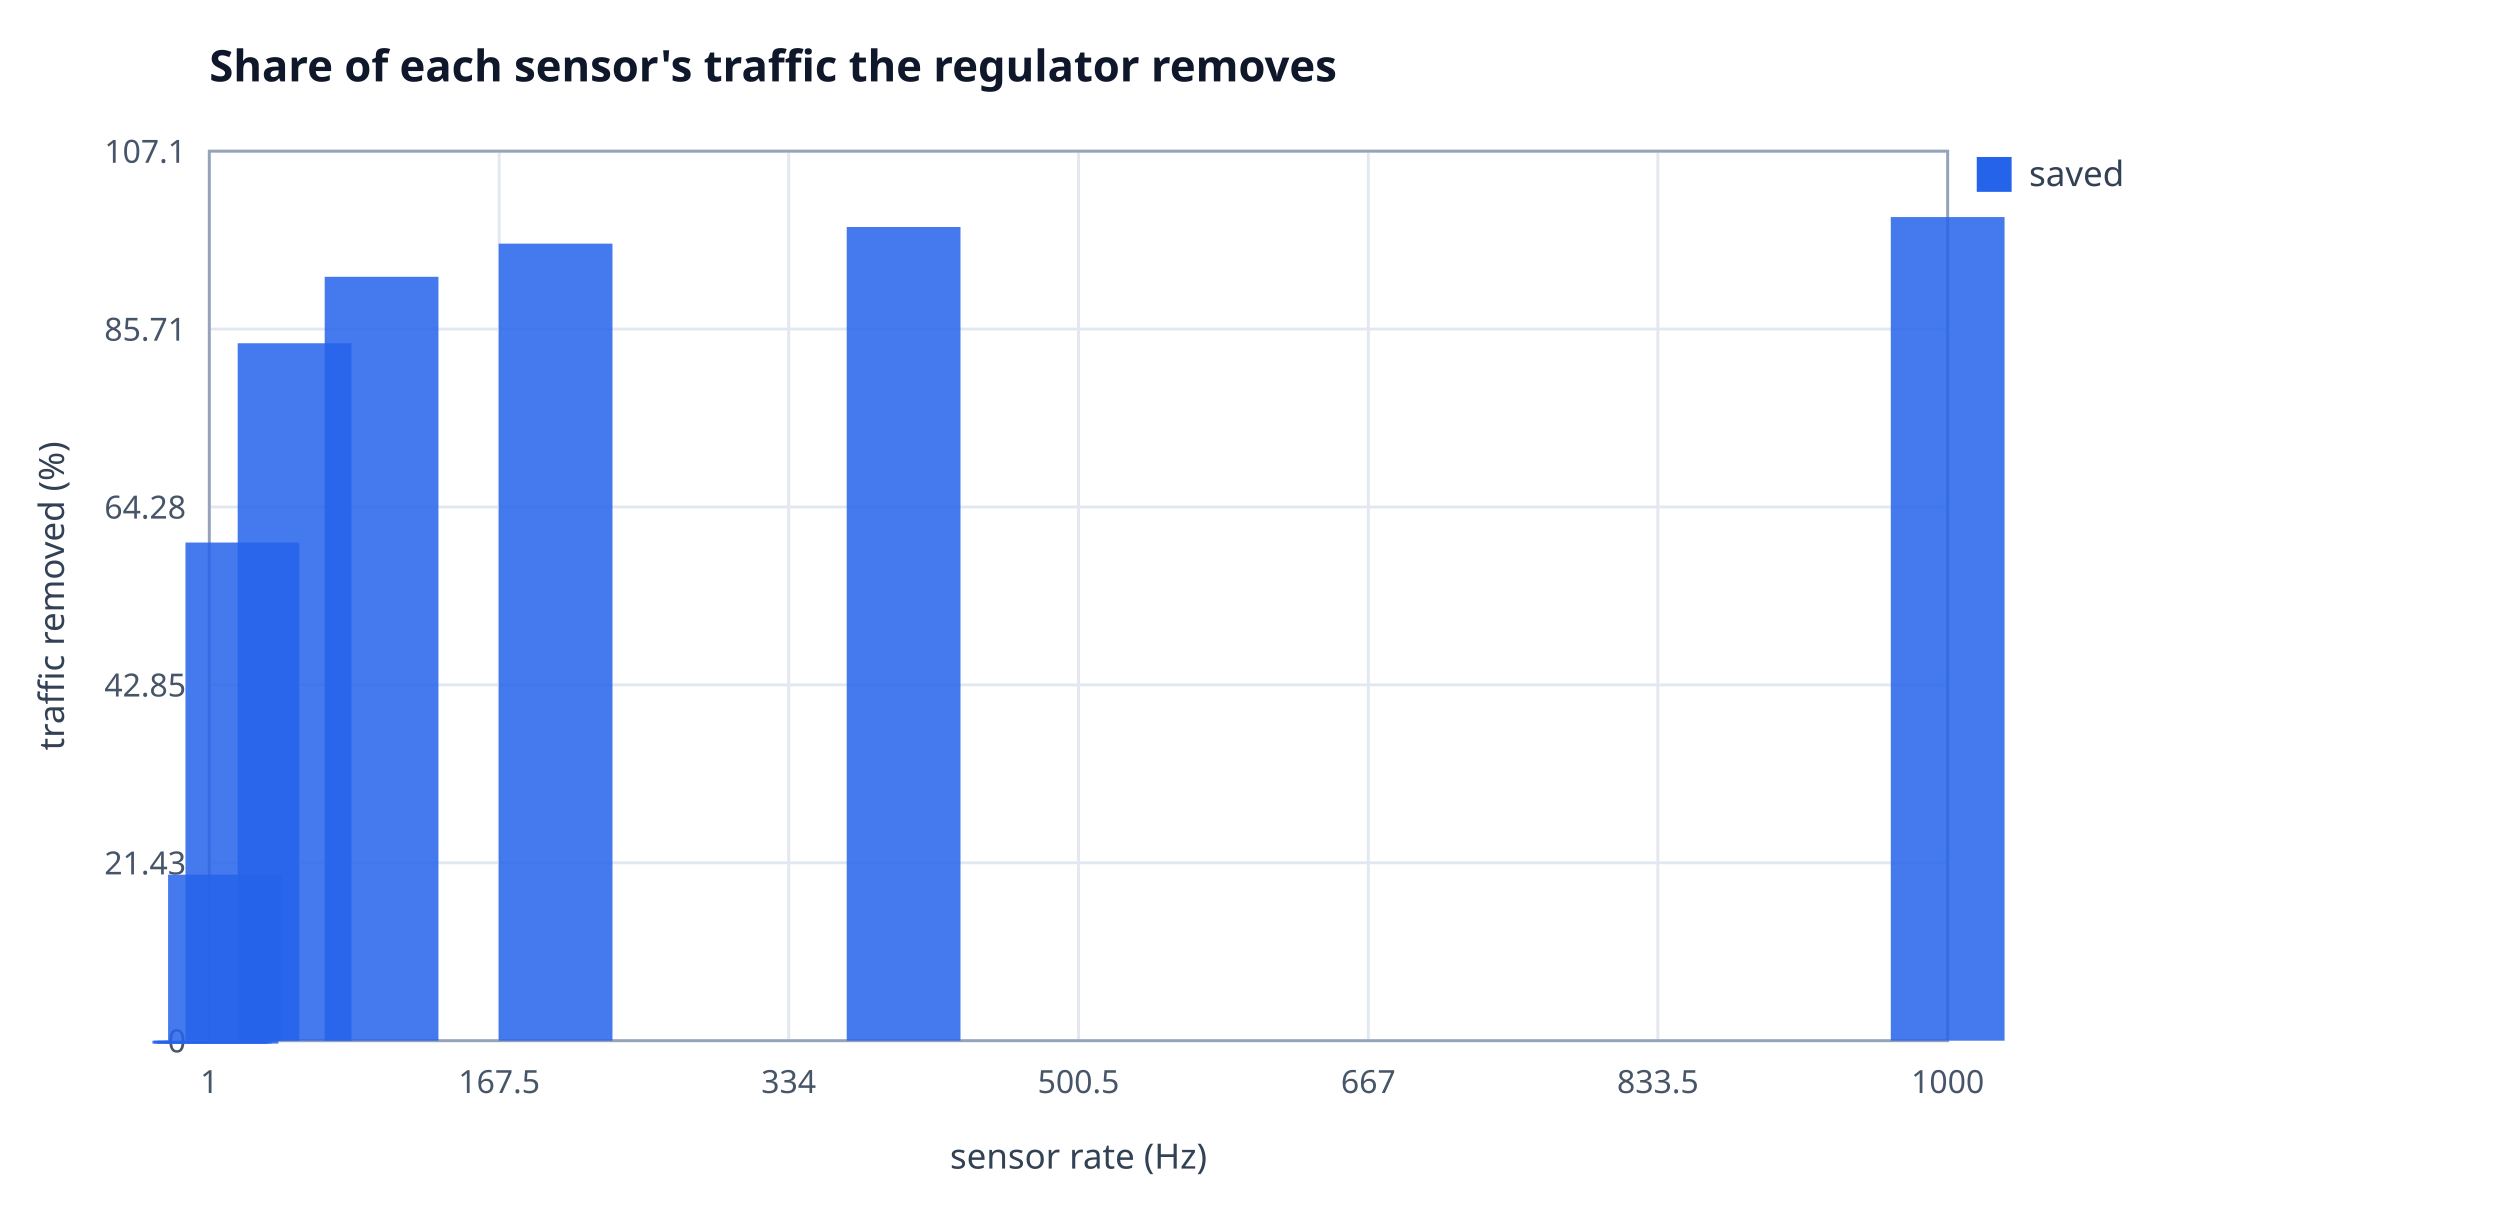
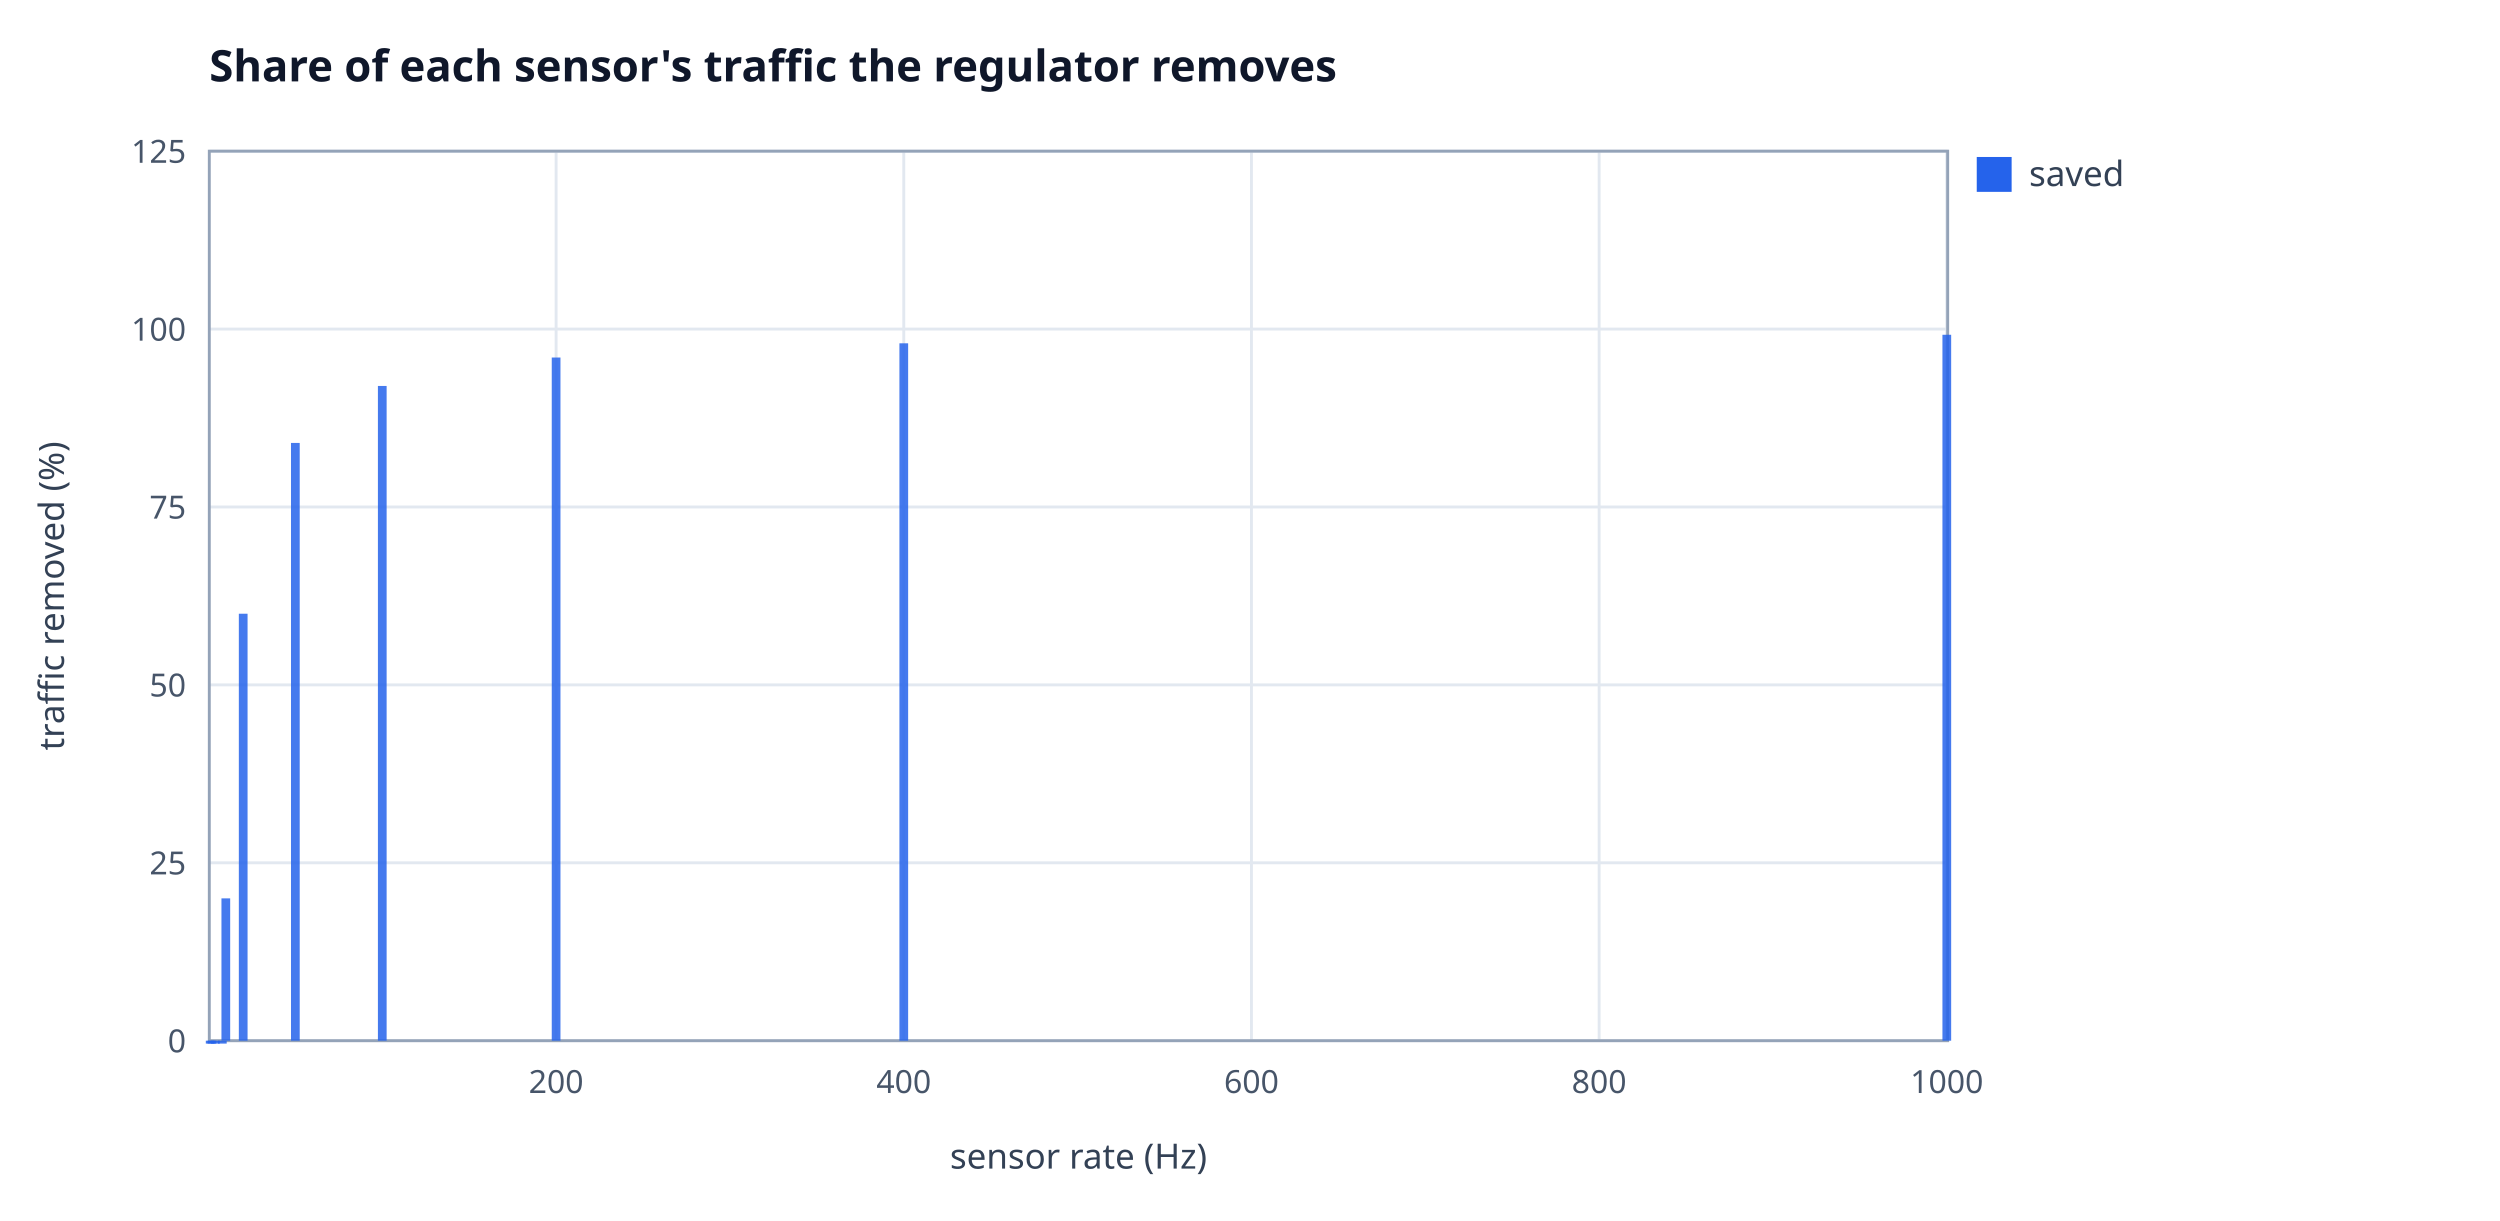
<svg xmlns="http://www.w3.org/2000/svg" viewBox="0 0 860 420" width="860" height="420" role="img" aria-label="Share of each sensor's traffic the regulator removes">
  <style>
  .bg{fill:#ffffff}
  .frame{stroke:#94a3b8;stroke-width:1;fill:none}
  .grid{stroke:#e2e8f0;stroke-width:1}
  .tick{fill:#475569;font:11px sans-serif}
  .axis{fill:#334155;font:12px sans-serif}
  .title{fill:#0f172a;font:bold 15px sans-serif}
  .rule{stroke:#64748b;stroke-width:1.5;stroke-dasharray:6 4}
  .rulelab{fill:#475569;font:italic 11px sans-serif}
  .legend{fill:#334155;font:12px sans-serif}
  @media (prefers-color-scheme: dark){
    .bg{fill:#0b1120}
    .frame{stroke:#475569}
    .grid{stroke:#1e293b}
    .tick{fill:#94a3b8}
    .axis{fill:#cbd5e1}
    .title{fill:#f1f5f9}
    .rule{stroke:#94a3b8}
    .rulelab{fill:#94a3b8}
    .legend{fill:#cbd5e1}
  }
</style>
  <rect class="bg" x="0" y="0" width="860" height="420" />
  <text class="title" x="72.0" y="28">Share of each sensor's traffic the regulator removes</text>
  <line class="grid" x1="72.0" y1="358.0" x2="670.0" y2="358.0" />
  <text class="tick" x="64.0" y="362.0" text-anchor="end">0</text>
  <line class="grid" x1="72.0" y1="296.8" x2="670.0" y2="296.8" />
-   <text class="tick" x="64.0" y="300.8" text-anchor="end">21.43</text>
+   <text class="tick" x="64.0" y="300.8" text-anchor="end">25</text>
  <line class="grid" x1="72.0" y1="235.6" x2="670.0" y2="235.6" />
-   <text class="tick" x="64.0" y="239.6" text-anchor="end">42.85</text>
+   <text class="tick" x="64.0" y="239.6" text-anchor="end">50</text>
  <line class="grid" x1="72.0" y1="174.4" x2="670.0" y2="174.4" />
-   <text class="tick" x="64.0" y="178.4" text-anchor="end">64.28</text>
+   <text class="tick" x="64.0" y="178.4" text-anchor="end">75</text>
  <line class="grid" x1="72.0" y1="113.2" x2="670.0" y2="113.2" />
-   <text class="tick" x="64.0" y="117.2" text-anchor="end">85.71</text>
+   <text class="tick" x="64.0" y="117.2" text-anchor="end">100</text>
  <line class="grid" x1="72.0" y1="52.0" x2="670.0" y2="52.0" />
-   <text class="tick" x="64.0" y="56.0" text-anchor="end">107.1</text>
-   <line class="grid" x1="72.0" y1="52.0" x2="72.0" y2="358.0" />
-   <text class="tick" x="72.0" y="376.0" text-anchor="middle">1</text>
-   <line class="grid" x1="171.7" y1="52.0" x2="171.7" y2="358.0" />
-   <text class="tick" x="171.7" y="376.0" text-anchor="middle">167.5</text>
-   <line class="grid" x1="271.3" y1="52.0" x2="271.3" y2="358.0" />
-   <text class="tick" x="271.3" y="376.0" text-anchor="middle">334</text>
-   <line class="grid" x1="371.0" y1="52.0" x2="371.0" y2="358.0" />
-   <text class="tick" x="371.0" y="376.0" text-anchor="middle">500.5</text>
-   <line class="grid" x1="470.7" y1="52.0" x2="470.7" y2="358.0" />
-   <text class="tick" x="470.7" y="376.0" text-anchor="middle">667</text>
-   <line class="grid" x1="570.3" y1="52.0" x2="570.3" y2="358.0" />
-   <text class="tick" x="570.3" y="376.0" text-anchor="middle">833.5</text>
-   <line class="grid" x1="670.0" y1="52.0" x2="670.0" y2="358.0" />
-   <text class="tick" x="670.0" y="376.0" text-anchor="middle">1000</text>
+   <text class="tick" x="64.0" y="56.0" text-anchor="end">125</text>
+   <line class="grid" x1="191.3" y1="52.0" x2="191.3" y2="358.0" />
+   <text class="tick" x="191.3" y="376.0" text-anchor="middle">200</text>
+   <line class="grid" x1="310.9" y1="52.0" x2="310.9" y2="358.0" />
+   <text class="tick" x="310.9" y="376.0" text-anchor="middle">400</text>
+   <line class="grid" x1="430.5" y1="52.0" x2="430.5" y2="358.0" />
+   <text class="tick" x="430.5" y="376.0" text-anchor="middle">600</text>
+   <line class="grid" x1="550.1" y1="52.0" x2="550.1" y2="358.0" />
+   <text class="tick" x="550.1" y="376.0" text-anchor="middle">800</text>
+   <line class="grid" x1="669.7" y1="52.0" x2="669.7" y2="358.0" />
+   <text class="tick" x="669.7" y="376.0" text-anchor="middle">1000</text>
  <rect class="frame" x="72.0" y="52.0" width="598.0" height="306.0" />
  <text class="axis" x="371.0" y="402.0" text-anchor="middle">sensor rate (Hz)</text>
  <text class="axis" x="22.0" y="205.0" text-anchor="middle" transform="rotate(-90 22.0 205.0)">traffic removed (%)</text>
-   <rect x="52.43" y="358.00" width="39.14" height="1.00" fill="#2563eb" fill-opacity="0.85" />
-   <rect x="53.03" y="358.00" width="39.14" height="1.00" fill="#2563eb" fill-opacity="0.85" />
-   <rect x="54.22" y="358.00" width="39.14" height="1.00" fill="#2563eb" fill-opacity="0.85" />
-   <rect x="56.62" y="358.00" width="39.14" height="1.00" fill="#2563eb" fill-opacity="0.85" />
-   <rect x="57.82" y="300.88" width="39.14" height="57.12" fill="#2563eb" fill-opacity="0.85" />
-   <rect x="63.80" y="186.63" width="39.14" height="171.37" fill="#2563eb" fill-opacity="0.85" />
-   <rect x="81.76" y="118.08" width="39.14" height="239.92" fill="#2563eb" fill-opacity="0.85" />
-   <rect x="111.69" y="95.22" width="39.14" height="262.78" fill="#2563eb" fill-opacity="0.85" />
-   <rect x="171.55" y="83.81" width="39.14" height="274.19" fill="#2563eb" fill-opacity="0.85" />
-   <rect x="291.27" y="78.09" width="39.14" height="279.91" fill="#2563eb" fill-opacity="0.85" />
-   <rect x="650.43" y="74.67" width="39.14" height="283.33" fill="#2563eb" fill-opacity="0.85" />
+   <rect x="70.80" y="358.00" width="3.00" height="1.00" fill="#2563eb" fill-opacity="0.85" />
+   <rect x="71.40" y="358.00" width="3.00" height="1.00" fill="#2563eb" fill-opacity="0.85" />
+   <rect x="72.59" y="358.00" width="3.00" height="1.00" fill="#2563eb" fill-opacity="0.85" />
+   <rect x="74.98" y="358.00" width="3.00" height="1.00" fill="#2563eb" fill-opacity="0.85" />
+   <rect x="76.18" y="309.04" width="3.00" height="48.96" fill="#2563eb" fill-opacity="0.85" />
+   <rect x="82.16" y="211.12" width="3.00" height="146.88" fill="#2563eb" fill-opacity="0.85" />
+   <rect x="100.10" y="152.37" width="3.00" height="205.63" fill="#2563eb" fill-opacity="0.85" />
+   <rect x="130.00" y="132.77" width="3.00" height="225.23" fill="#2563eb" fill-opacity="0.85" />
+   <rect x="189.80" y="122.99" width="3.00" height="235.01" fill="#2563eb" fill-opacity="0.85" />
+   <rect x="309.40" y="118.10" width="3.00" height="239.90" fill="#2563eb" fill-opacity="0.85" />
+   <rect x="668.20" y="115.16" width="3.00" height="242.84" fill="#2563eb" fill-opacity="0.85" />
  <rect x="680.0" y="54.0" width="12" height="12" fill="#2563eb" />
  <text class="legend" x="698.0" y="64.0">saved</text>
</svg>
